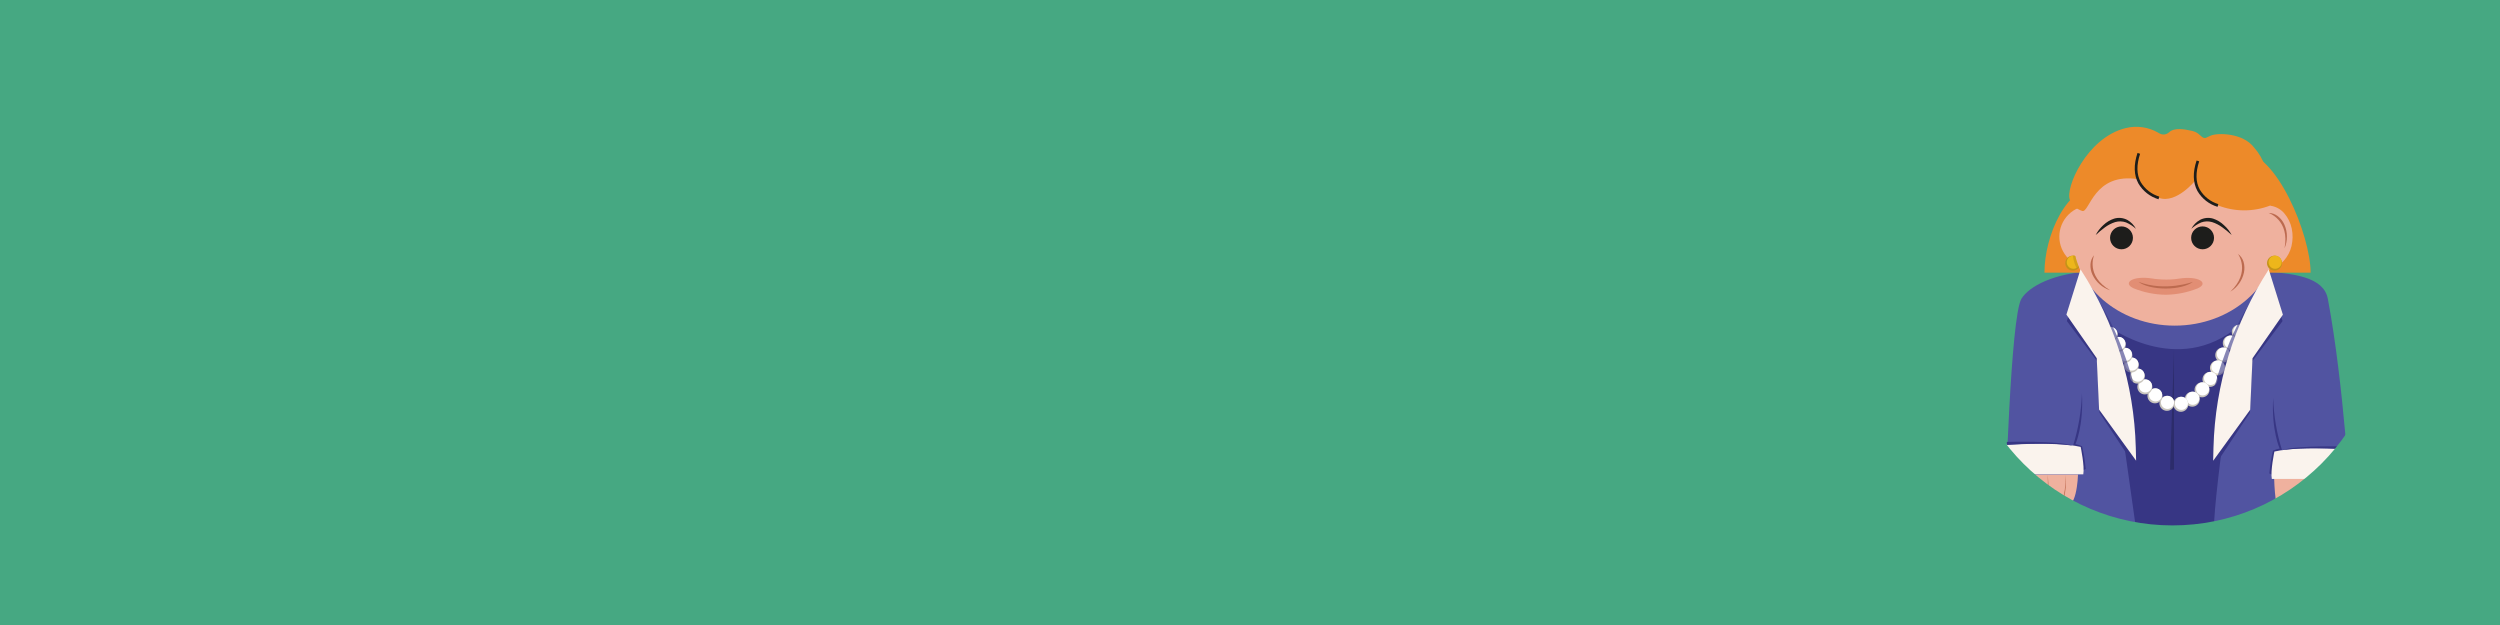
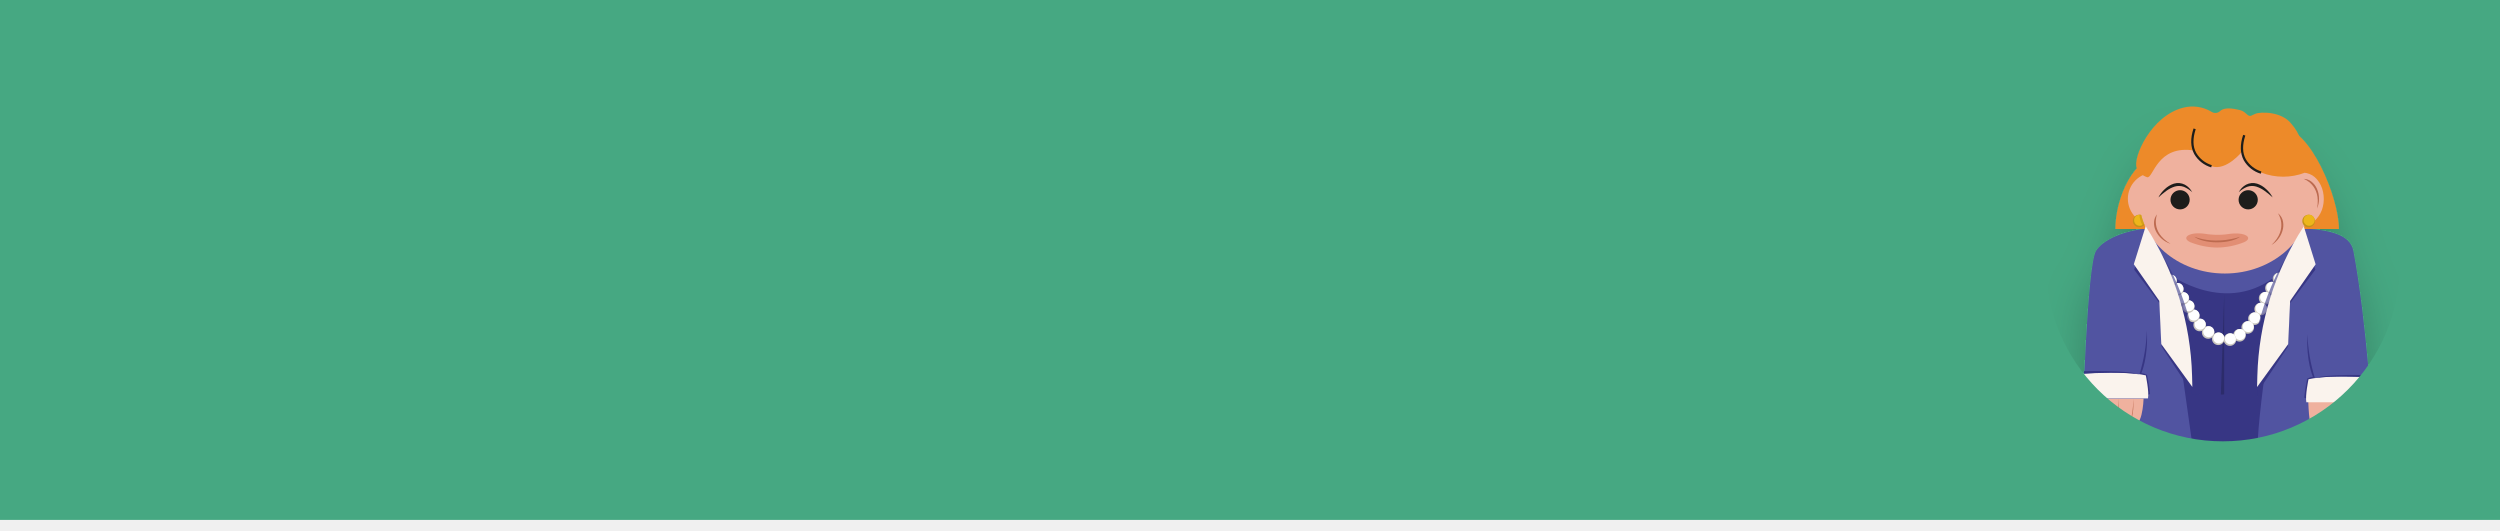
- <svg xmlns="http://www.w3.org/2000/svg" width="144" height="36" viewBox="0 0 144 36" fill="none">
-   <rect width="144" height="36" fill="#46A882" />
-   <mask id="mask0_431_24" style="mask-type:alpha" maskUnits="userSpaceOnUse" x="113" y="6" width="25" height="25">
-     <circle cx="125.132" cy="18.132" r="11.632" fill="#A27474" stroke="black" />
+ <svg xmlns="http://www.w3.org/2000/svg" width="226" height="48" viewBox="0 0 226 48" fill="none">
+   <rect width="226" height="47" fill="#46A882" />
+   <mask id="mask0_731_9" style="mask-type:alpha" maskUnits="userSpaceOnUse" x="184" y="7" width="33" height="33">
+     <circle cx="200.948" cy="23.903" r="15.493" fill="#A27474" stroke="black" />
  </mask>
-   <g mask="url(#mask0_431_24)">
-     <path d="M129.825 15.628H129.9C132.208 15.702 133.853 15.981 134.084 17.216C135.016 22.16 135.383 28.937 135.383 28.937L125.427 31.939H125.007L115.511 28.937C115.511 28.937 115.809 18.291 116.43 17.216C116.849 16.509 118.318 15.699 120.609 15.623H129.841L129.825 15.628Z" fill="#5154A1" />
-     <path d="M121.384 18.757C121.384 18.757 125.401 21.809 128.982 18.757C128.982 18.757 127.308 29.619 127.54 30.927H123.102L121.384 18.757Z" fill="#373684" />
-     <g clip-path="url(#clip0_431_24)">
-       <path d="M137.056 27.546C137.056 27.546 136.987 29.933 136.123 29.176C136.123 29.176 135.686 30.369 135.159 29.446C135.159 29.446 134.654 30.799 134.207 29.392C134.207 29.392 133.621 31.153 133.026 29.23C133.026 29.23 131.139 32.443 130.99 27.546L137.056 27.546Z" fill="#EFB19E" />
-       <path d="M136.354 27.546C136.354 28.149 136.271 28.731 136.122 29.176C136.122 29.176 136.423 28.702 136.354 27.546Z" fill="#BC6A4F" />
-       <path d="M135.311 27.546C135.359 28.874 135.159 29.446 135.159 29.446C135.159 29.446 135.461 28.962 135.311 27.546Z" fill="#BC6A4F" />
-       <path d="M134.44 27.545C134.426 28.207 134.345 28.846 134.206 29.392C134.296 29.156 134.364 28.866 134.404 28.545C134.445 28.224 134.457 27.881 134.44 27.545Z" fill="#BC6A4F" />
-       <path d="M132.8 28.165C132.844 28.562 132.921 28.926 133.025 29.23C132.955 29.125 132.898 28.97 132.858 28.783C132.819 28.595 132.798 28.382 132.8 28.165Z" fill="#BC6A4F" />
+   <g mask="url(#mask0_731_9)">
+     <g filter="url(#filter0_d_731_9)">
+       <path d="M207.133 20.602H207.232C210.274 20.699 212.443 21.068 212.747 22.696C213.975 29.212 214.459 38.146 214.459 38.146L201.335 42.103H200.782L188.264 38.146C188.264 38.146 188.657 24.113 189.476 22.696C190.029 21.764 191.965 20.696 194.985 20.596H207.155L207.133 20.602Z" fill="#5154A1" />
+       <path d="M196.007 24.727C196.007 24.727 201.301 28.75 206.022 24.727C206.022 24.727 203.816 39.046 204.122 40.769H198.271L196.007 24.727Z" fill="#373684" />
+       <g clip-path="url(#clip0_731_9)">
+         <path d="M216.666 36.311C216.666 36.311 216.574 39.459 215.436 38.46C215.436 38.46 214.859 40.032 214.165 38.817C214.165 38.817 213.499 40.6 212.909 38.745C212.909 38.745 212.137 41.067 211.352 38.531C211.352 38.531 208.865 42.767 208.669 36.311L216.666 36.311Z" fill="#EFB19E" />
+         <path d="M215.74 36.311C215.74 37.107 215.631 37.874 215.434 38.46C215.434 38.46 215.831 37.836 215.74 36.311Z" fill="#BC6A4F" />
+         <path d="M214.366 36.311C214.428 38.061 214.165 38.816 214.165 38.816C214.165 38.816 214.563 38.177 214.366 36.311Z" fill="#BC6A4F" />
+         <path d="M213.216 36.311C213.198 37.184 213.092 38.026 212.909 38.745C213.027 38.434 213.117 38.052 213.17 37.629C213.223 37.206 213.239 36.754 213.216 36.311Z" fill="#BC6A4F" />
+         <path d="M211.055 37.128C211.114 37.651 211.215 38.131 211.352 38.531C211.26 38.393 211.184 38.19 211.132 37.942C211.08 37.695 211.053 37.414 211.055 37.128V37.128Z" fill="#BC6A4F" />
+       </g>
+       <g clip-path="url(#clip1_731_9)">
+         <path d="M193.78 36.037C193.78 36.037 193.688 39.184 192.55 38.186C192.55 38.186 191.974 39.758 191.28 38.542C191.28 38.542 190.613 40.326 190.023 38.471C190.023 38.471 189.251 40.792 188.467 38.257C188.467 38.257 185.98 42.492 185.783 36.037L193.78 36.037Z" fill="#EFB19E" />
+         <path d="M192.854 36.037C192.854 36.832 192.745 37.599 192.548 38.185C192.548 38.185 192.946 37.561 192.854 36.037Z" fill="#BC6A4F" />
+         <path d="M191.48 36.036C191.542 37.787 191.279 38.542 191.279 38.542C191.279 38.542 191.677 37.903 191.48 36.036Z" fill="#BC6A4F" />
+         <path d="M190.331 36.036C190.312 36.91 190.206 37.752 190.023 38.471C190.141 38.16 190.231 37.777 190.284 37.354C190.338 36.931 190.354 36.48 190.331 36.036Z" fill="#BC6A4F" />
+         <path d="M188.17 36.854C188.228 37.377 188.329 37.857 188.466 38.257C188.374 38.119 188.298 37.915 188.246 37.668C188.194 37.421 188.167 37.139 188.17 36.854V36.854Z" fill="#BC6A4F" />
+       </g>
+       <path d="M201.066 35.659L201.069 26.51L200.766 35.67L201.066 35.659Z" fill="#2C2C6B" />
+       <path d="M206.022 25.792C206.338 25.792 206.593 25.536 206.593 25.221C206.593 24.906 206.338 24.65 206.022 24.65C205.707 24.65 205.452 24.906 205.452 25.221C205.452 25.536 205.707 25.792 206.022 25.792Z" fill="#C9C5BD" />
+       <path d="M206.064 25.648C206.339 25.648 206.563 25.424 206.563 25.148C206.563 24.873 206.339 24.649 206.064 24.649C205.788 24.649 205.564 24.873 205.564 25.148C205.564 25.424 205.788 25.648 206.064 25.648Z" fill="white" />
+       <path d="M205.341 26.617C205.656 26.617 205.912 26.362 205.912 26.046C205.912 25.731 205.656 25.476 205.341 25.476C205.026 25.476 204.77 25.731 204.77 26.046C204.77 26.362 205.026 26.617 205.341 26.617Z" fill="#C9C5BD" />
+       <path d="M205.382 26.474C205.658 26.474 205.881 26.25 205.881 25.975C205.881 25.699 205.658 25.476 205.382 25.476C205.107 25.476 204.883 25.699 204.883 25.975C204.883 26.25 205.107 26.474 205.382 26.474Z" fill="white" />
+       <path d="M204.77 27.531C205.085 27.531 205.341 27.276 205.341 26.96C205.341 26.645 205.085 26.39 204.77 26.39C204.455 26.39 204.199 26.645 204.199 26.96C204.199 27.276 204.455 27.531 204.77 27.531Z" fill="#C9C5BD" />
+       <path d="M204.811 27.383C205.087 27.383 205.31 27.16 205.31 26.884C205.31 26.608 205.087 26.385 204.811 26.385C204.535 26.385 204.312 26.608 204.312 26.884C204.312 27.16 204.535 27.383 204.811 27.383Z" fill="white" />
+       <path d="M204.37 28.509C204.685 28.509 204.941 28.253 204.941 27.938C204.941 27.623 204.685 27.367 204.37 27.367C204.055 27.367 203.799 27.623 203.799 27.938C203.799 28.253 204.055 28.509 204.37 28.509Z" fill="#DDD5C5" />
+       <path d="M204.411 28.365C204.687 28.365 204.91 28.142 204.91 27.866C204.91 27.591 204.687 27.367 204.411 27.367C204.136 27.367 203.912 27.591 203.912 27.866C203.912 28.142 204.136 28.365 204.411 28.365Z" fill="white" />
+       <path d="M203.8 29.378C204.115 29.378 204.371 29.122 204.371 28.807C204.371 28.492 204.115 28.236 203.8 28.236C203.485 28.236 203.229 28.492 203.229 28.807C203.229 29.122 203.485 29.378 203.8 29.378Z" fill="#C9C5BD" />
+       <path d="M203.841 29.233C204.117 29.233 204.34 29.01 204.34 28.734C204.34 28.459 204.117 28.235 203.841 28.235C203.566 28.235 203.342 28.459 203.342 28.734C203.342 29.01 203.566 29.233 203.841 29.233Z" fill="white" />
+       <path d="M203.196 30.17C203.511 30.17 203.767 29.914 203.767 29.599C203.767 29.284 203.511 29.028 203.196 29.028C202.881 29.028 202.625 29.284 202.625 29.599C202.625 29.914 202.881 30.17 203.196 30.17Z" fill="#C9C5BD" />
+       <path d="M203.237 30.026C203.513 30.026 203.736 29.803 203.736 29.527C203.736 29.252 203.513 29.028 203.237 29.028C202.962 29.028 202.738 29.252 202.738 29.527C202.738 29.803 202.962 30.026 203.237 30.026Z" fill="white" />
+       <path d="M202.451 30.882C202.766 30.882 203.021 30.626 203.021 30.311C203.021 29.996 202.766 29.74 202.451 29.74C202.135 29.74 201.88 29.996 201.88 30.311C201.88 30.626 202.135 30.882 202.451 30.882Z" fill="#C9C5BD" />
+       <path d="M202.492 30.738C202.767 30.738 202.991 30.515 202.991 30.239C202.991 29.964 202.767 29.74 202.492 29.74C202.216 29.74 201.993 29.964 201.993 30.239C201.993 30.515 202.216 30.738 202.492 30.738Z" fill="white" />
+       <path d="M201.585 31.27C201.901 31.27 202.156 31.015 202.156 30.7C202.156 30.384 201.901 30.129 201.585 30.129C201.27 30.129 201.015 30.384 201.015 30.7C201.015 31.015 201.27 31.27 201.585 31.27Z" fill="#C9C5BD" />
+       <path d="M201.627 31.124C201.903 31.124 202.126 30.901 202.126 30.625C202.126 30.349 201.903 30.126 201.627 30.126C201.351 30.126 201.128 30.349 201.128 30.625C201.128 30.901 201.351 31.124 201.627 31.124Z" fill="white" />
+       <path d="M200.529 31.196C200.844 31.196 201.1 30.941 201.1 30.625C201.1 30.31 200.844 30.055 200.529 30.055C200.214 30.055 199.958 30.31 199.958 30.625C199.958 30.941 200.214 31.196 200.529 31.196Z" fill="#C9C5BD" />
+       <path d="M200.571 31.053C200.846 31.053 201.07 30.829 201.07 30.554C201.07 30.278 200.846 30.055 200.571 30.055C200.295 30.055 200.072 30.278 200.072 30.554C200.072 30.829 200.295 31.053 200.571 31.053Z" fill="white" />
+       <path d="M199.62 30.627C199.935 30.627 200.19 30.371 200.19 30.056C200.19 29.741 199.935 29.485 199.62 29.485C199.304 29.485 199.049 29.741 199.049 30.056C199.049 30.371 199.304 30.627 199.62 30.627Z" fill="#C9C5BD" />
+       <path d="M199.664 30.483C199.939 30.483 200.163 30.26 200.163 29.984C200.163 29.709 199.939 29.485 199.664 29.485C199.388 29.485 199.165 29.709 199.165 29.984C199.165 30.26 199.388 30.483 199.664 30.483Z" fill="white" />
+       <path d="M198.853 29.949C199.168 29.949 199.423 29.694 199.423 29.378C199.423 29.063 199.168 28.808 198.853 28.808C198.537 28.808 198.282 29.063 198.282 29.378C198.282 29.694 198.537 29.949 198.853 29.949Z" fill="#C9C5BD" />
+       <path d="M198.894 29.804C199.17 29.804 199.393 29.58 199.393 29.305C199.393 29.029 199.17 28.806 198.894 28.806C198.618 28.806 198.395 29.029 198.395 29.305C198.395 29.58 198.618 29.804 198.894 29.804Z" fill="white" />
+       <path d="M198.282 29.127C198.597 29.127 198.853 28.871 198.853 28.556C198.853 28.241 198.597 27.985 198.282 27.985C197.967 27.985 197.711 28.241 197.711 28.556C197.711 28.871 197.967 29.127 198.282 29.127Z" fill="#C9C5BD" />
+       <path d="M198.324 28.983C198.599 28.983 198.823 28.76 198.823 28.484C198.823 28.209 198.599 27.985 198.324 27.985C198.048 27.985 197.825 28.209 197.825 28.484C197.825 28.76 198.048 28.983 198.324 28.983Z" fill="white" />
+       <path d="M197.824 28.288C198.139 28.288 198.395 28.032 198.395 27.717C198.395 27.402 198.139 27.146 197.824 27.146C197.509 27.146 197.253 27.402 197.253 27.717C197.253 28.032 197.509 28.288 197.824 28.288Z" fill="#C9C5BD" />
+       <path d="M197.866 28.145C198.141 28.145 198.365 27.921 198.365 27.646C198.365 27.37 198.141 27.146 197.866 27.146C197.59 27.146 197.367 27.37 197.367 27.646C197.367 27.921 197.59 28.145 197.866 28.145Z" fill="white" />
+       <path d="M197.333 27.55C197.649 27.55 197.904 27.294 197.904 26.979C197.904 26.664 197.649 26.408 197.333 26.408C197.018 26.408 196.763 26.664 196.763 26.979C196.763 27.294 197.018 27.55 197.333 27.55Z" fill="#C9C5BD" />
+       <path d="M197.375 27.406C197.65 27.406 197.874 27.183 197.874 26.907C197.874 26.632 197.65 26.408 197.375 26.408C197.099 26.408 196.875 26.632 196.875 26.907C196.875 27.183 197.099 27.406 197.375 27.406Z" fill="white" />
+       <path d="M196.834 26.724C197.149 26.724 197.405 26.468 197.405 26.153C197.405 25.838 197.149 25.582 196.834 25.582C196.519 25.582 196.263 25.838 196.263 26.153C196.263 26.468 196.519 26.724 196.834 26.724Z" fill="#C9C5BD" />
+       <path d="M196.876 26.579C197.152 26.579 197.375 26.356 197.375 26.08C197.375 25.805 197.152 25.581 196.876 25.581C196.6 25.581 196.377 25.805 196.377 26.08C196.377 26.356 196.6 26.579 196.876 26.579Z" fill="white" />
+       <path d="M196.22 25.975C196.535 25.975 196.79 25.719 196.79 25.404C196.79 25.089 196.535 24.833 196.22 24.833C195.904 24.833 195.649 25.089 195.649 25.404C195.649 25.719 195.904 25.975 196.22 25.975Z" fill="#C9C5BD" />
+       <path d="M196.263 25.827C196.539 25.827 196.762 25.604 196.762 25.328C196.762 25.052 196.539 24.829 196.263 24.829C195.988 24.829 195.764 25.052 195.764 25.328C195.764 25.604 195.988 25.827 196.263 25.827Z" fill="white" />
+       <path d="M211.437 20.683V20.703H191.231C191.231 17.965 192.861 13.991 195.599 13.986L206.129 11.504C208.873 11.485 211.437 17.937 211.437 20.683Z" fill="#ED8A29" />
+       <path d="M194.724 20.331C194.097 20.331 193.496 20.082 193.052 19.639C192.609 19.196 192.359 18.595 192.358 17.968C192.359 17.341 192.609 16.739 193.052 16.297C193.496 15.853 194.097 15.604 194.724 15.604C195.351 15.604 195.952 15.854 196.395 16.297C196.838 16.74 197.087 17.341 197.087 17.968C197.087 18.594 196.838 19.195 196.395 19.639C195.952 20.082 195.351 20.331 194.724 20.331V20.331Z" fill="#EFB19E" />
+       <path d="M193.379 20.552C193.695 20.552 193.95 20.296 193.95 19.981C193.95 19.666 193.695 19.41 193.379 19.41C193.064 19.41 192.809 19.666 192.809 19.981C192.809 20.296 193.064 20.552 193.379 20.552Z" fill="#C49318" />
+       <path d="M193.423 20.408C193.699 20.408 193.922 20.185 193.922 19.909C193.922 19.634 193.699 19.41 193.423 19.41C193.148 19.41 192.924 19.634 192.924 19.909C192.924 20.185 193.148 20.408 193.423 20.408Z" fill="#EDB61B" />
+       <path d="M201.123 24.726C196.846 24.726 193.38 21.693 193.38 17.97C193.38 14.248 196.846 11.215 201.123 11.215C205.399 11.215 208.863 14.248 208.863 17.97C208.863 21.693 205.396 24.726 201.123 24.726Z" fill="#EFB19E" />
+       <path d="M201.444 21.157C201.337 21.173 201.23 21.187 201.121 21.198C200.697 21.239 200.269 21.239 199.845 21.198C199.704 21.198 199.569 21.168 199.428 21.148C197.912 20.908 197.126 21.485 198 21.893C198.775 22.204 199.6 22.37 200.435 22.381C201.271 22.37 202.097 22.205 202.872 21.893C203.746 21.498 202.961 20.922 201.444 21.157Z" fill="#E28E74" />
+       <path d="M206.414 17.971C206.412 17.526 206.513 17.086 206.709 16.686C206.882 16.326 207.155 16.023 207.495 15.815C207.802 15.636 208.164 15.575 208.512 15.644C208.881 15.724 209.212 15.925 209.453 16.215C209.729 16.541 209.919 16.931 210.004 17.351C210.098 17.792 210.093 18.249 209.988 18.688C209.89 19.098 209.691 19.478 209.409 19.791C209.159 20.069 208.823 20.255 208.455 20.317C208.383 20.328 208.312 20.334 208.24 20.334C208.12 20.333 208 20.318 207.884 20.29C207.439 20.159 207.06 19.863 206.825 19.463C206.552 19.013 206.41 18.497 206.414 17.971V17.971Z" fill="#EFB19E" />
+       <path d="M209.46 18.851C209.583 18.568 209.644 18.263 209.639 17.955C209.64 17.646 209.575 17.34 209.449 17.059C209.337 16.802 209.161 16.578 208.939 16.408C208.739 16.255 208.496 16.171 208.244 16.168C208.244 16.168 209.871 16.703 209.46 18.851Z" fill="#BC6A4F" />
+       <path d="M205.341 22.148C205.605 21.99 205.834 21.777 206.011 21.525C206.189 21.278 206.314 20.996 206.378 20.698C206.436 20.424 206.425 20.139 206.345 19.871C206.27 19.631 206.121 19.422 205.92 19.273C205.92 19.273 206.926 20.643 205.341 22.148Z" fill="#BC6A4F" />
+       <path d="M196.22 22.042C195.926 21.948 195.655 21.793 195.425 21.587C195.193 21.384 195.005 21.136 194.874 20.857C194.757 20.606 194.706 20.33 194.725 20.054C194.741 19.803 194.838 19.564 195.001 19.373C195.001 19.373 194.331 20.942 196.22 22.042Z" fill="#BC6A4F" />
+       <path d="M198.365 21.399C198.756 21.703 199.537 21.91 200.436 21.91C201.334 21.91 202.115 21.703 202.509 21.399C202.509 21.399 200.427 22.177 198.365 21.399Z" fill="#BC6A4F" />
+       <path d="M193.401 33.841C193.401 33.841 193.867 35.909 193.856 35.865C194.016 35.763 194.186 35.678 194.364 35.611C194.311 35.03 194.219 34.452 194.088 33.883C193.927 33.808 193.758 33.755 193.583 33.723C193.583 33.723 194.215 32.344 194.077 29.862C194.032 31.213 193.804 32.551 193.401 33.841V33.841Z" fill="#373684" />
+       <path d="M187.716 36.015C187.716 36.015 187.39 34.717 187.503 33.834C187.503 33.834 191.832 33.434 193.98 33.934C193.98 33.934 194.292 35.411 194.179 36.015H187.716Z" fill="#FAF3ED" />
+       <path d="M193.401 33.841C191.829 33.612 189.593 33.706 188.375 33.783V33.554C188.375 33.554 192.309 33.441 193.401 33.841Z" fill="#373684" />
+       <path d="M209.267 34.18C209.267 34.18 208.801 36.245 208.812 36.204C208.823 36.162 208.305 35.947 208.305 35.947C208.359 35.366 208.451 34.788 208.58 34.218C208.742 34.144 208.913 34.091 209.088 34.059C209.088 34.059 208.454 32.68 208.594 30.198C208.638 31.55 208.864 32.889 209.267 34.18V34.18Z" fill="#373684" />
+       <path d="M214.954 36.366C214.954 36.366 215.282 35.07 215.169 34.185C215.169 34.185 210.837 33.788 208.689 34.287C208.689 34.287 208.377 35.762 208.493 36.366H214.954Z" fill="#FAF3ED" />
+       <path d="M209.267 34.179C210.839 33.95 213.127 34.044 214.332 34.124L214.316 33.903C214.316 33.903 210.362 33.793 209.267 34.179Z" fill="#373684" />
+       <path d="M202.368 18.061C202.368 18.541 202.757 18.93 203.237 18.93C203.717 18.93 204.105 18.541 204.105 18.061C204.105 17.581 203.717 17.192 203.237 17.192C202.757 17.192 202.368 17.581 202.368 18.061Z" fill="#1D1D1B" />
+       <path d="M196.211 18.061C196.211 18.541 196.599 18.93 197.079 18.93C197.559 18.93 197.948 18.541 197.948 18.061C197.948 17.581 197.559 17.192 197.079 17.192C196.599 17.192 196.211 17.581 196.211 18.061Z" fill="#1D1D1B" />
+       <path d="M208.374 15.607C208.507 15.309 208.572 14.985 208.565 14.659C208.558 14.333 208.479 14.012 208.333 13.72C208.191 13.369 208.074 13.008 207.982 12.64C207.804 12.114 207.523 11.63 207.155 11.214C206.298 10.067 204.348 10.084 203.869 10.293L203.507 10.459C203.367 10.525 203.232 10.439 203.124 10.337C202.818 10.078 202.755 9.973 201.977 9.846C201.285 9.733 200.902 9.846 200.692 10.045C200.594 10.137 200.468 10.194 200.335 10.209C200.201 10.223 200.066 10.194 199.95 10.125L199.876 10.081C199.126 9.645 198.236 9.518 197.394 9.728C194.433 10.45 192.767 14.33 193.167 15.193C193.256 15.389 193.385 15.564 193.546 15.706C193.707 15.849 193.897 15.956 194.102 16.02C194.653 16.188 194.965 13.045 198.381 13.613C198.381 13.613 198.602 14.567 199.934 15.03C201.266 15.493 202.716 13.671 202.716 13.671C202.716 13.671 202.6 14.843 204.414 15.601C205.687 16.097 207.1 16.099 208.374 15.607V15.607Z" fill="#ED8A29" />
+       <path d="M199.893 15.133C199.245 14.94 198.696 14.507 198.357 13.923C198.018 13.291 197.995 12.514 198.296 11.612L198.492 11.678C198.216 12.522 198.216 13.245 198.539 13.826C198.854 14.356 199.355 14.749 199.945 14.929L199.893 15.133Z" fill="#1D1D1B" />
+       <path d="M204.376 15.707C203.73 15.513 203.182 15.081 202.842 14.499C202.501 13.865 202.481 13.087 202.782 12.188L202.978 12.252C202.702 13.096 202.702 13.818 203.024 14.397C203.339 14.926 203.84 15.319 204.428 15.5L204.376 15.707Z" fill="#1D1D1B" />
+       <path d="M208.699 20.552C209.014 20.552 209.269 20.296 209.269 19.981C209.269 19.666 209.014 19.41 208.699 19.41C208.383 19.41 208.128 19.666 208.128 19.981C208.128 20.296 208.383 20.552 208.699 20.552Z" fill="#C49318" />
+       <path d="M208.743 20.408C209.019 20.408 209.242 20.185 209.242 19.909C209.242 19.634 209.019 19.41 208.743 19.41C208.468 19.41 208.244 19.634 208.244 19.909C208.244 20.185 208.468 20.408 208.743 20.408Z" fill="#EDB61B" />
+       <path opacity="0.6" d="M193.853 20.301C193.853 20.301 193.632 19.733 193.577 19.441C193.577 19.441 193.577 19.41 193.393 19.41C193.424 19.776 193.537 20.13 193.723 20.447C193.775 20.407 193.819 20.357 193.853 20.301V20.301Z" fill="#C49318" />
+       <path opacity="0.6" d="M206.687 23.24C206.687 23.24 203.312 28.237 203.342 35.819H204.04V34.992L206.687 23.24Z" fill="#373684" />
+       <path opacity="0.6" d="M195.478 23.088C195.478 23.088 198.853 28.084 198.823 35.667H198.125V34.84L195.478 23.088Z" fill="#373684" />
+       <path d="M208.237 20.943L209.309 24.382L207.007 27.44L206.827 31.344L204.255 35.221L204.28 34.228C204.404 29.417 205.606 24.98 208.225 20.943H208.237Z" fill="#373684" />
+       <path d="M208.26 20.454L209.333 23.895L207.028 27.204L206.851 31.111L204.039 34.988L204.063 33.993C204.188 29.181 205.641 24.498 208.26 20.46V20.454Z" fill="#FAF3ED" />
+       <path d="M194.002 20.939L192.93 24.38L195.235 27.435L195.411 31.339L197.976 35.216L197.948 34.224C197.827 29.412 196.622 24.978 194.002 20.939Z" fill="#373684" />
+       <path d="M193.97 20.449L192.897 23.89L195.199 27.199L195.379 31.104L198.188 34.98L198.164 33.988C198.04 29.176 196.589 24.491 193.97 20.452V20.449Z" fill="#FAF3ED" />
+       <path d="M195.119 17.849C195.265 17.567 195.46 17.313 195.695 17.099C195.93 16.873 196.213 16.702 196.523 16.6C196.851 16.503 197.205 16.537 197.51 16.694C197.795 16.851 198.027 17.089 198.177 17.378C197.957 17.172 197.702 17.007 197.424 16.89C197.158 16.794 196.868 16.785 196.597 16.865C196.318 16.955 196.055 17.09 195.819 17.265C195.575 17.446 195.341 17.641 195.119 17.849V17.849Z" fill="#1D1D1B" />
+       <path d="M205.449 17.849C205.223 17.641 204.986 17.445 204.737 17.265C204.502 17.09 204.239 16.955 203.96 16.865C203.689 16.785 203.399 16.794 203.133 16.89C202.855 17.007 202.6 17.172 202.38 17.378C202.53 17.089 202.762 16.851 203.047 16.694C203.352 16.537 203.705 16.503 204.034 16.6C204.344 16.702 204.627 16.873 204.862 17.099C205.101 17.312 205.3 17.566 205.449 17.849V17.849Z" fill="#1D1D1B" />
    </g>
-     <g clip-path="url(#clip1_431_24)">
-       <path d="M119.694 27.337C119.694 27.337 119.625 29.725 118.761 28.968C118.761 28.968 118.324 30.16 117.798 29.238C117.798 29.238 117.292 30.591 116.845 29.184C116.845 29.184 116.259 30.945 115.664 29.022C115.664 29.022 113.777 32.235 113.628 27.337L119.694 27.337Z" fill="#EFB19E" />
-       <path d="M118.992 27.337C118.992 27.941 118.909 28.523 118.76 28.968C118.76 28.968 119.061 28.494 118.992 27.337Z" fill="#BC6A4F" />
-       <path d="M117.95 27.337C117.997 28.666 117.798 29.238 117.798 29.238C117.798 29.238 118.099 28.753 117.95 27.337Z" fill="#BC6A4F" />
-       <path d="M117.078 27.337C117.064 27.999 116.983 28.638 116.845 29.184C116.934 28.948 117.002 28.658 117.043 28.337C117.083 28.016 117.095 27.673 117.078 27.337Z" fill="#BC6A4F" />
-       <path d="M115.438 27.957C115.483 28.354 115.559 28.718 115.663 29.021C115.594 28.917 115.536 28.762 115.496 28.575C115.457 28.387 115.437 28.174 115.438 27.957Z" fill="#BC6A4F" />
-     </g>
-     <path d="M125.223 27.05L125.225 20.109L124.995 27.058L125.223 27.05Z" fill="#2C2C6B" />
-     <path d="M128.982 19.565C129.221 19.565 129.415 19.371 129.415 19.132C129.415 18.893 129.221 18.699 128.982 18.699C128.743 18.699 128.549 18.893 128.549 19.132C128.549 19.371 128.743 19.565 128.982 19.565Z" fill="#C9C5BD" />
-     <path d="M129.013 19.456C129.222 19.456 129.392 19.286 129.392 19.077C129.392 18.868 129.222 18.698 129.013 18.698C128.804 18.698 128.635 18.868 128.635 19.077C128.635 19.286 128.804 19.456 129.013 19.456Z" fill="white" />
-     <path d="M128.465 20.191C128.704 20.191 128.898 19.997 128.898 19.758C128.898 19.519 128.704 19.325 128.465 19.325C128.226 19.325 128.032 19.519 128.032 19.758C128.032 19.997 128.226 20.191 128.465 20.191Z" fill="#C9C5BD" />
-     <path d="M128.497 20.082C128.706 20.082 128.875 19.913 128.875 19.704C128.875 19.495 128.706 19.325 128.497 19.325C128.288 19.325 128.118 19.495 128.118 19.704C128.118 19.913 128.288 20.082 128.497 20.082Z" fill="white" />
-     <path d="M128.032 20.885C128.271 20.885 128.465 20.691 128.465 20.452C128.465 20.212 128.271 20.019 128.032 20.019C127.793 20.019 127.599 20.212 127.599 20.452C127.599 20.691 127.793 20.885 128.032 20.885Z" fill="#C9C5BD" />
-     <path d="M128.063 20.773C128.272 20.773 128.442 20.603 128.442 20.394C128.442 20.185 128.272 20.016 128.063 20.016C127.854 20.016 127.685 20.185 127.685 20.394C127.685 20.603 127.854 20.773 128.063 20.773Z" fill="white" />
-     <path d="M127.729 21.626C127.968 21.626 128.162 21.432 128.162 21.193C128.162 20.954 127.968 20.76 127.729 20.76C127.49 20.76 127.296 20.954 127.296 21.193C127.296 21.432 127.49 21.626 127.729 21.626Z" fill="#DDD5C5" />
-     <path d="M127.76 21.517C127.969 21.517 128.139 21.348 128.139 21.138C128.139 20.929 127.969 20.76 127.76 20.76C127.551 20.76 127.381 20.929 127.381 21.138C127.381 21.348 127.551 21.517 127.76 21.517Z" fill="white" />
-     <path d="M127.296 22.286C127.535 22.286 127.729 22.092 127.729 21.853C127.729 21.614 127.535 21.42 127.296 21.42C127.057 21.42 126.863 21.614 126.863 21.853C126.863 22.092 127.057 22.286 127.296 22.286Z" fill="#C9C5BD" />
-     <path d="M127.327 22.176C127.536 22.176 127.706 22.007 127.706 21.798C127.706 21.588 127.536 21.419 127.327 21.419C127.118 21.419 126.949 21.588 126.949 21.798C126.949 22.007 127.118 22.176 127.327 22.176Z" fill="white" />
-     <path d="M126.838 22.887C127.077 22.887 127.271 22.693 127.271 22.453C127.271 22.214 127.077 22.02 126.838 22.02C126.599 22.02 126.405 22.214 126.405 22.453C126.405 22.693 126.599 22.887 126.838 22.887Z" fill="#C9C5BD" />
-     <path d="M126.869 22.778C127.078 22.778 127.248 22.608 127.248 22.399C127.248 22.19 127.078 22.02 126.869 22.02C126.66 22.02 126.491 22.19 126.491 22.399C126.491 22.608 126.66 22.778 126.869 22.778Z" fill="white" />
-     <path d="M126.273 23.427C126.512 23.427 126.706 23.233 126.706 22.994C126.706 22.754 126.512 22.561 126.273 22.561C126.034 22.561 125.84 22.754 125.84 22.994C125.84 23.233 126.034 23.427 126.273 23.427Z" fill="#C9C5BD" />
-     <path d="M126.304 23.318C126.513 23.318 126.683 23.148 126.683 22.939C126.683 22.73 126.513 22.561 126.304 22.561C126.095 22.561 125.925 22.73 125.925 22.939C125.925 23.148 126.095 23.318 126.304 23.318Z" fill="white" />
-     <path d="M125.616 23.721C125.855 23.721 126.049 23.528 126.049 23.288C126.049 23.049 125.855 22.855 125.616 22.855C125.377 22.855 125.183 23.049 125.183 23.288C125.183 23.528 125.377 23.721 125.616 23.721Z" fill="#C9C5BD" />
-     <path d="M125.648 23.611C125.857 23.611 126.026 23.441 126.026 23.232C126.026 23.023 125.857 22.854 125.648 22.854C125.439 22.854 125.269 23.023 125.269 23.232C125.269 23.441 125.439 23.611 125.648 23.611Z" fill="white" />
-     <path d="M124.815 23.665C125.054 23.665 125.248 23.471 125.248 23.232C125.248 22.993 125.054 22.799 124.815 22.799C124.576 22.799 124.382 22.993 124.382 23.232C124.382 23.471 124.576 23.665 124.815 23.665Z" fill="#C9C5BD" />
-     <path d="M124.846 23.556C125.055 23.556 125.225 23.387 125.225 23.177C125.225 22.968 125.055 22.799 124.846 22.799C124.637 22.799 124.468 22.968 124.468 23.177C124.468 23.387 124.637 23.556 124.846 23.556Z" fill="white" />
-     <path d="M124.125 23.233C124.364 23.233 124.558 23.039 124.558 22.8C124.558 22.561 124.364 22.367 124.125 22.367C123.886 22.367 123.692 22.561 123.692 22.8C123.692 23.039 123.886 23.233 124.125 23.233Z" fill="#C9C5BD" />
-     <path d="M124.158 23.124C124.368 23.124 124.537 22.955 124.537 22.746C124.537 22.537 124.368 22.367 124.158 22.367C123.949 22.367 123.78 22.537 123.78 22.746C123.78 22.955 123.949 23.124 124.158 23.124Z" fill="white" />
-     <path d="M123.543 22.72C123.782 22.72 123.976 22.526 123.976 22.287C123.976 22.047 123.782 21.854 123.543 21.854C123.304 21.854 123.11 22.047 123.11 22.287C123.11 22.526 123.304 22.72 123.543 22.72Z" fill="#C9C5BD" />
-     <path d="M123.575 22.609C123.784 22.609 123.954 22.439 123.954 22.23C123.954 22.021 123.784 21.852 123.575 21.852C123.366 21.852 123.196 22.021 123.196 22.23C123.196 22.439 123.366 22.609 123.575 22.609Z" fill="white" />
-     <path d="M123.11 22.096C123.349 22.096 123.543 21.902 123.543 21.663C123.543 21.423 123.349 21.23 123.11 21.23C122.871 21.23 122.677 21.423 122.677 21.663C122.677 21.902 122.871 22.096 123.11 22.096Z" fill="#C9C5BD" />
-     <path d="M123.142 21.987C123.351 21.987 123.52 21.817 123.52 21.608C123.52 21.399 123.351 21.23 123.142 21.23C122.933 21.23 122.763 21.399 122.763 21.608C122.763 21.817 122.933 21.987 123.142 21.987Z" fill="white" />
-     <path d="M122.763 21.459C123.002 21.459 123.196 21.265 123.196 21.026C123.196 20.787 123.002 20.593 122.763 20.593C122.524 20.593 122.33 20.787 122.33 21.026C122.33 21.265 122.524 21.459 122.763 21.459Z" fill="#C9C5BD" />
-     <path d="M122.795 21.35C123.004 21.35 123.173 21.18 123.173 20.971C123.173 20.762 123.004 20.593 122.795 20.593C122.586 20.593 122.416 20.762 122.416 20.971C122.416 21.18 122.586 21.35 122.795 21.35Z" fill="white" />
-     <path d="M122.391 20.899C122.63 20.899 122.824 20.705 122.824 20.466C122.824 20.227 122.63 20.033 122.391 20.033C122.152 20.033 121.958 20.227 121.958 20.466C121.958 20.705 122.152 20.899 122.391 20.899Z" fill="#C9C5BD" />
-     <path d="M122.422 20.79C122.631 20.79 122.801 20.621 122.801 20.412C122.801 20.203 122.631 20.033 122.422 20.033C122.213 20.033 122.043 20.203 122.043 20.412C122.043 20.621 122.213 20.79 122.422 20.79Z" fill="white" />
-     <path d="M122.012 20.272C122.251 20.272 122.445 20.078 122.445 19.839C122.445 19.6 122.251 19.406 122.012 19.406C121.772 19.406 121.579 19.6 121.579 19.839C121.579 20.078 121.772 20.272 122.012 20.272Z" fill="#C9C5BD" />
-     <path d="M122.044 20.163C122.253 20.163 122.422 19.993 122.422 19.784C122.422 19.575 122.253 19.405 122.044 19.405C121.835 19.405 121.665 19.575 121.665 19.784C121.665 19.993 121.835 20.163 122.044 20.163Z" fill="white" />
-     <path d="M121.546 19.704C121.785 19.704 121.979 19.51 121.979 19.271C121.979 19.032 121.785 18.838 121.546 18.838C121.307 18.838 121.113 19.032 121.113 19.271C121.113 19.51 121.307 19.704 121.546 19.704Z" fill="#C9C5BD" />
-     <path d="M121.579 19.592C121.788 19.592 121.957 19.423 121.957 19.214C121.957 19.005 121.788 18.835 121.579 18.835C121.37 18.835 121.2 19.005 121.2 19.214C121.2 19.423 121.37 19.592 121.579 19.592Z" fill="white" />
-     <path d="M133.09 15.689V15.704H117.761C117.761 13.627 118.998 10.612 121.075 10.608L129.063 8.726C131.145 8.711 133.09 13.606 133.09 15.689Z" fill="#ED8A29" />
-     <path d="M120.411 15.422C119.936 15.422 119.48 15.233 119.143 14.897C118.807 14.561 118.617 14.105 118.617 13.63C118.617 13.154 118.807 12.698 119.143 12.362C119.48 12.026 119.936 11.837 120.411 11.837C120.887 11.837 121.343 12.026 121.679 12.362C122.015 12.698 122.204 13.154 122.204 13.63C122.204 14.105 122.015 14.561 121.679 14.897C121.343 15.233 120.887 15.422 120.411 15.422Z" fill="#EFB19E" />
-     <path d="M119.391 15.591C119.63 15.591 119.824 15.397 119.824 15.158C119.824 14.918 119.63 14.725 119.391 14.725C119.152 14.725 118.958 14.918 118.958 15.158C118.958 15.397 119.152 15.591 119.391 15.591Z" fill="#C49318" />
-     <path d="M119.425 15.482C119.634 15.482 119.803 15.312 119.803 15.103C119.803 14.894 119.634 14.725 119.425 14.725C119.215 14.725 119.046 14.894 119.046 15.103C119.046 15.312 119.215 15.482 119.425 15.482Z" fill="#EDB61B" />
-     <path d="M125.265 18.757C122.02 18.757 119.391 16.456 119.391 13.632C119.391 10.808 122.02 8.507 125.265 8.507C128.509 8.507 131.137 10.808 131.137 13.632C131.137 16.456 128.507 18.757 125.265 18.757Z" fill="#EFB19E" />
-     <path d="M125.509 16.049C125.428 16.062 125.347 16.072 125.264 16.081C124.942 16.112 124.618 16.112 124.296 16.081C124.189 16.081 124.087 16.058 123.98 16.043C122.83 15.861 122.233 16.298 122.897 16.608C123.484 16.844 124.11 16.97 124.744 16.978C125.378 16.97 126.005 16.844 126.593 16.608C127.256 16.308 126.66 15.871 125.509 16.049Z" fill="#E28E74" />
-     <path d="M129.279 13.632C129.277 13.294 129.354 12.96 129.503 12.657C129.634 12.384 129.841 12.155 130.099 11.996C130.332 11.861 130.607 11.815 130.871 11.867C131.151 11.928 131.402 12.08 131.585 12.3C131.794 12.547 131.938 12.844 132.003 13.161C132.074 13.496 132.07 13.843 131.99 14.176C131.917 14.487 131.765 14.775 131.551 15.013C131.362 15.224 131.107 15.364 130.827 15.412C130.773 15.421 130.719 15.425 130.664 15.425C130.573 15.424 130.483 15.413 130.394 15.391C130.057 15.292 129.769 15.067 129.591 14.764C129.384 14.423 129.276 14.031 129.279 13.632Z" fill="#EFB19E" />
-     <path d="M131.59 14.299C131.683 14.085 131.73 13.853 131.726 13.619C131.727 13.385 131.678 13.153 131.582 12.939C131.497 12.745 131.364 12.575 131.195 12.446C131.044 12.33 130.859 12.266 130.668 12.264C130.668 12.264 131.902 12.669 131.59 14.299Z" fill="#BC6A4F" />
-     <path d="M128.465 16.801C128.665 16.681 128.839 16.52 128.973 16.328C129.108 16.14 129.203 15.927 129.251 15.701C129.296 15.493 129.287 15.277 129.226 15.073C129.17 14.892 129.057 14.733 128.904 14.619C128.904 14.619 129.668 15.659 128.465 16.801Z" fill="#BC6A4F" />
-     <path d="M121.546 16.721C121.323 16.649 121.118 16.532 120.943 16.376C120.767 16.222 120.625 16.033 120.525 15.822C120.437 15.632 120.398 15.422 120.412 15.213C120.424 15.023 120.497 14.841 120.621 14.696C120.621 14.696 120.113 15.886 121.546 16.721Z" fill="#BC6A4F" />
-     <path d="M123.173 16.233C123.47 16.463 124.062 16.62 124.744 16.62C125.426 16.62 126.018 16.463 126.317 16.233C126.317 16.233 124.738 16.823 123.173 16.233Z" fill="#BC6A4F" />
-     <path d="M119.408 25.672C119.408 25.672 119.761 27.241 119.753 27.207C119.874 27.129 120.003 27.065 120.138 27.015C120.098 26.573 120.028 26.135 119.929 25.703C119.807 25.647 119.678 25.606 119.546 25.582C119.546 25.582 120.025 24.536 119.92 22.653C119.886 23.678 119.714 24.693 119.408 25.672Z" fill="#373684" />
-     <path d="M115.094 27.321C115.094 27.321 114.847 26.336 114.933 25.667C114.933 25.667 118.217 25.363 119.847 25.742C119.847 25.742 120.083 26.863 119.997 27.321H115.094Z" fill="#FAF3ED" />
-     <path d="M119.408 25.671C118.215 25.497 116.519 25.569 115.594 25.627V25.454C115.594 25.454 118.579 25.368 119.408 25.671Z" fill="#373684" />
-     <path d="M131.444 25.929C131.444 25.929 131.09 27.495 131.099 27.464C131.107 27.433 130.714 27.27 130.714 27.27C130.755 26.828 130.825 26.39 130.923 25.958C131.046 25.902 131.175 25.861 131.308 25.837C131.308 25.837 130.827 24.791 130.934 22.908C130.966 23.933 131.138 24.95 131.444 25.929Z" fill="#373684" />
-     <path d="M135.758 27.587C135.758 27.587 136.006 26.604 135.921 25.933C135.921 25.933 132.635 25.632 131.005 26.01C131.005 26.01 130.769 27.129 130.856 27.587H135.758Z" fill="#FAF3ED" />
-     <path d="M131.444 25.928C132.636 25.755 134.372 25.826 135.286 25.886L135.274 25.719C135.274 25.719 132.274 25.635 131.444 25.928Z" fill="#373684" />
-     <path d="M126.21 13.7C126.21 14.064 126.505 14.359 126.869 14.359C127.233 14.359 127.528 14.064 127.528 13.7C127.528 13.336 127.233 13.041 126.869 13.041C126.505 13.041 126.21 13.336 126.21 13.7Z" fill="#1D1D1B" />
-     <path d="M121.539 13.7C121.539 14.064 121.834 14.359 122.198 14.359C122.562 14.359 122.857 14.064 122.857 13.7C122.857 13.336 122.562 13.041 122.198 13.041C121.834 13.041 121.539 13.336 121.539 13.7Z" fill="#1D1D1B" />
-     <path d="M130.766 11.838C130.867 11.613 130.917 11.367 130.911 11.12C130.906 10.872 130.846 10.629 130.735 10.408C130.627 10.141 130.539 9.867 130.469 9.588C130.334 9.189 130.121 8.822 129.842 8.506C129.191 7.636 127.712 7.649 127.348 7.808L127.074 7.933C126.968 7.983 126.865 7.918 126.784 7.841C126.551 7.644 126.503 7.565 125.913 7.469C125.388 7.383 125.098 7.469 124.939 7.619C124.864 7.689 124.769 7.733 124.667 7.744C124.566 7.755 124.464 7.732 124.376 7.68L124.319 7.646C123.751 7.316 123.075 7.22 122.437 7.379C120.19 7.927 118.927 10.87 119.23 11.525C119.297 11.673 119.395 11.806 119.518 11.914C119.64 12.022 119.784 12.103 119.939 12.152C120.358 12.28 120.594 9.895 123.186 10.326C123.186 10.326 123.353 11.05 124.363 11.401C125.374 11.753 126.474 10.37 126.474 10.37C126.474 10.37 126.386 11.259 127.763 11.834C128.728 12.21 129.8 12.212 130.766 11.838Z" fill="#ED8A29" />
-     <path d="M124.332 11.479C123.841 11.332 123.424 11.004 123.167 10.56C122.909 10.082 122.893 9.492 123.121 8.808L123.269 8.858C123.06 9.498 123.06 10.046 123.305 10.487C123.544 10.889 123.924 11.187 124.372 11.324L124.332 11.479Z" fill="#1D1D1B" />
-     <path d="M127.733 11.914C127.243 11.767 126.827 11.44 126.57 10.998C126.31 10.517 126.296 9.927 126.524 9.245L126.672 9.293C126.463 9.933 126.463 10.481 126.708 10.921C126.947 11.322 127.326 11.62 127.773 11.757L127.733 11.914Z" fill="#1D1D1B" />
-     <path d="M131.013 15.591C131.252 15.591 131.446 15.397 131.446 15.158C131.446 14.918 131.252 14.725 131.013 14.725C130.773 14.725 130.58 14.918 130.58 15.158C130.58 15.397 130.773 15.591 131.013 15.591Z" fill="#C49318" />
-     <path d="M131.047 15.482C131.256 15.482 131.425 15.312 131.425 15.103C131.425 14.894 131.256 14.725 131.047 14.725C130.837 14.725 130.668 14.894 130.668 15.103C130.668 15.312 130.837 15.482 131.047 15.482Z" fill="#EDB61B" />
-     <path opacity="0.6" d="M119.75 15.4C119.75 15.4 119.583 14.969 119.541 14.748C119.541 14.748 119.541 14.725 119.401 14.725C119.425 15.002 119.51 15.271 119.652 15.511C119.691 15.481 119.725 15.443 119.75 15.4Z" fill="#C49318" />
-     <path opacity="0.6" d="M129.486 17.63C129.486 17.63 126.925 21.42 126.948 27.173H127.478V26.545L129.486 17.63Z" fill="#373684" />
-     <path opacity="0.6" d="M120.983 17.514C120.983 17.514 123.543 21.304 123.52 27.056H122.991V26.429L120.983 17.514Z" fill="#373684" />
-     <path d="M130.662 15.887L131.475 18.495L129.729 20.815L129.593 23.777L127.641 26.718L127.66 25.965C127.754 22.315 128.666 18.949 130.653 15.887H130.662Z" fill="#373684" />
-     <path d="M130.68 15.516L131.494 18.126L129.745 20.636L129.611 23.6L127.478 26.541L127.496 25.786C127.591 22.136 128.693 18.583 130.68 15.52V15.516Z" fill="#FAF3ED" />
-     <path d="M119.864 15.883L119.05 18.493L120.799 20.811L120.932 23.773L122.878 26.714L122.857 25.961C122.765 22.311 121.851 18.947 119.864 15.883Z" fill="#373684" />
-     <path d="M119.839 15.512L119.025 18.122L120.772 20.632L120.908 23.594L123.04 26.535L123.021 25.782C122.927 22.132 121.826 18.578 119.839 15.514V15.512Z" fill="#FAF3ED" />
-     <path d="M120.711 13.54C120.822 13.325 120.97 13.133 121.148 12.971C121.326 12.799 121.541 12.669 121.776 12.592C122.025 12.518 122.293 12.544 122.525 12.663C122.741 12.783 122.917 12.963 123.031 13.182C122.864 13.026 122.67 12.901 122.46 12.812C122.258 12.739 122.038 12.732 121.832 12.793C121.62 12.861 121.421 12.964 121.242 13.096C121.057 13.233 120.879 13.382 120.711 13.54Z" fill="#1D1D1B" />
-     <path d="M128.547 13.54C128.376 13.381 128.196 13.233 128.007 13.096C127.828 12.964 127.629 12.861 127.417 12.793C127.212 12.732 126.992 12.739 126.79 12.812C126.579 12.901 126.386 13.026 126.219 13.182C126.333 12.963 126.509 12.783 126.725 12.663C126.956 12.544 127.224 12.518 127.474 12.592C127.709 12.669 127.923 12.799 128.101 12.971C128.283 13.132 128.434 13.325 128.547 13.54Z" fill="#1D1D1B" />
  </g>
  <defs>
-     <clipPath id="clip0_431_24">
-       <rect width="6.066" height="2.719" fill="white" transform="translate(137.056 30.2646) rotate(-180)" />
+     <filter id="filter0_d_731_9" x="181.783" y="9.629" width="38.882" height="40.475" filterUnits="userSpaceOnUse" color-interpolation-filters="sRGB">
+       <feFlood flood-opacity="0" result="BackgroundImageFix" />
+       <feColorMatrix in="SourceAlpha" type="matrix" values="0 0 0 0 0 0 0 0 0 0 0 0 0 0 0 0 0 0 127 0" result="hardAlpha" />
+       <feOffset dy="4" />
+       <feGaussianBlur stdDeviation="2" />
+       <feComposite in2="hardAlpha" operator="out" />
+       <feColorMatrix type="matrix" values="0 0 0 0 0 0 0 0 0 0 0 0 0 0 0 0 0 0 0.25 0" />
+       <feBlend mode="normal" in2="BackgroundImageFix" result="effect1_dropShadow_731_9" />
+       <feBlend mode="normal" in="SourceGraphic" in2="effect1_dropShadow_731_9" result="shape" />
+     </filter>
+     <clipPath id="clip0_731_9">
+       <rect width="7.996" height="3.585" fill="white" transform="translate(216.666 39.8955) rotate(-180)" />
    </clipPath>
-     <clipPath id="clip1_431_24">
-       <rect width="6.066" height="2.719" fill="white" transform="translate(119.694 30.0566) rotate(-180)" />
+     <clipPath id="clip1_731_9">
+       <rect width="7.996" height="3.585" fill="white" transform="translate(193.78 39.6211) rotate(-180)" />
    </clipPath>
  </defs>
</svg>
